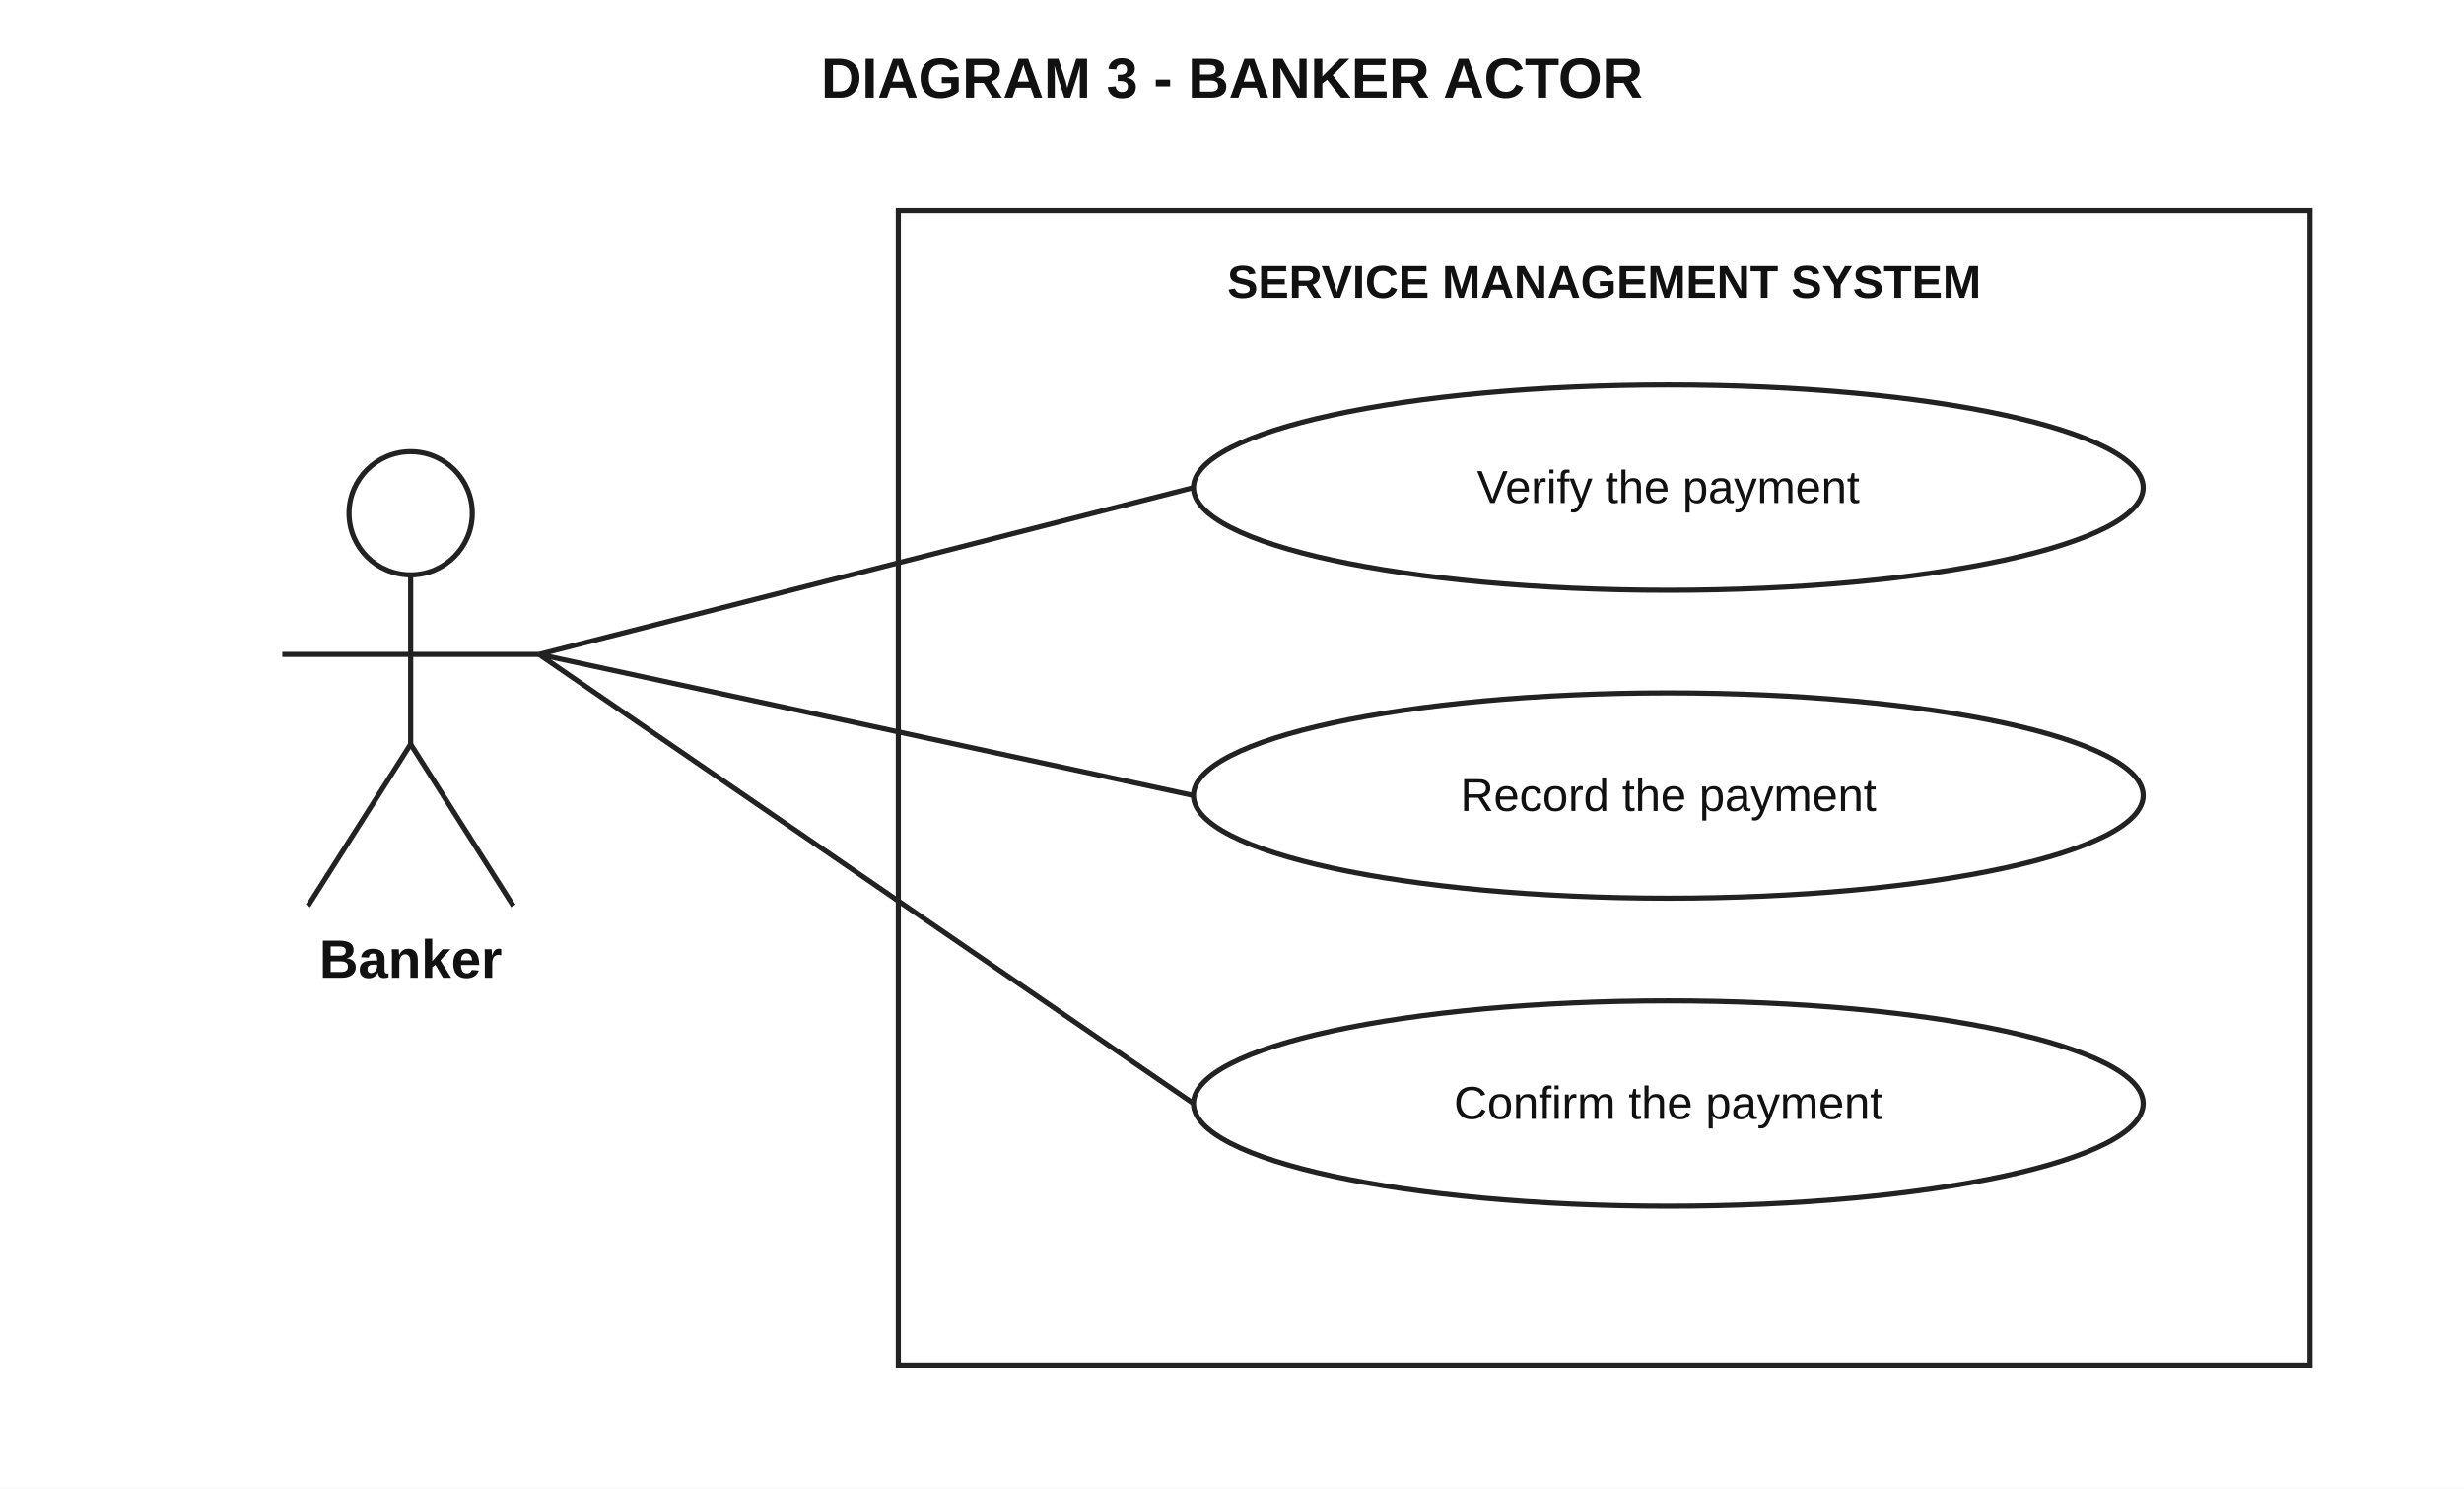
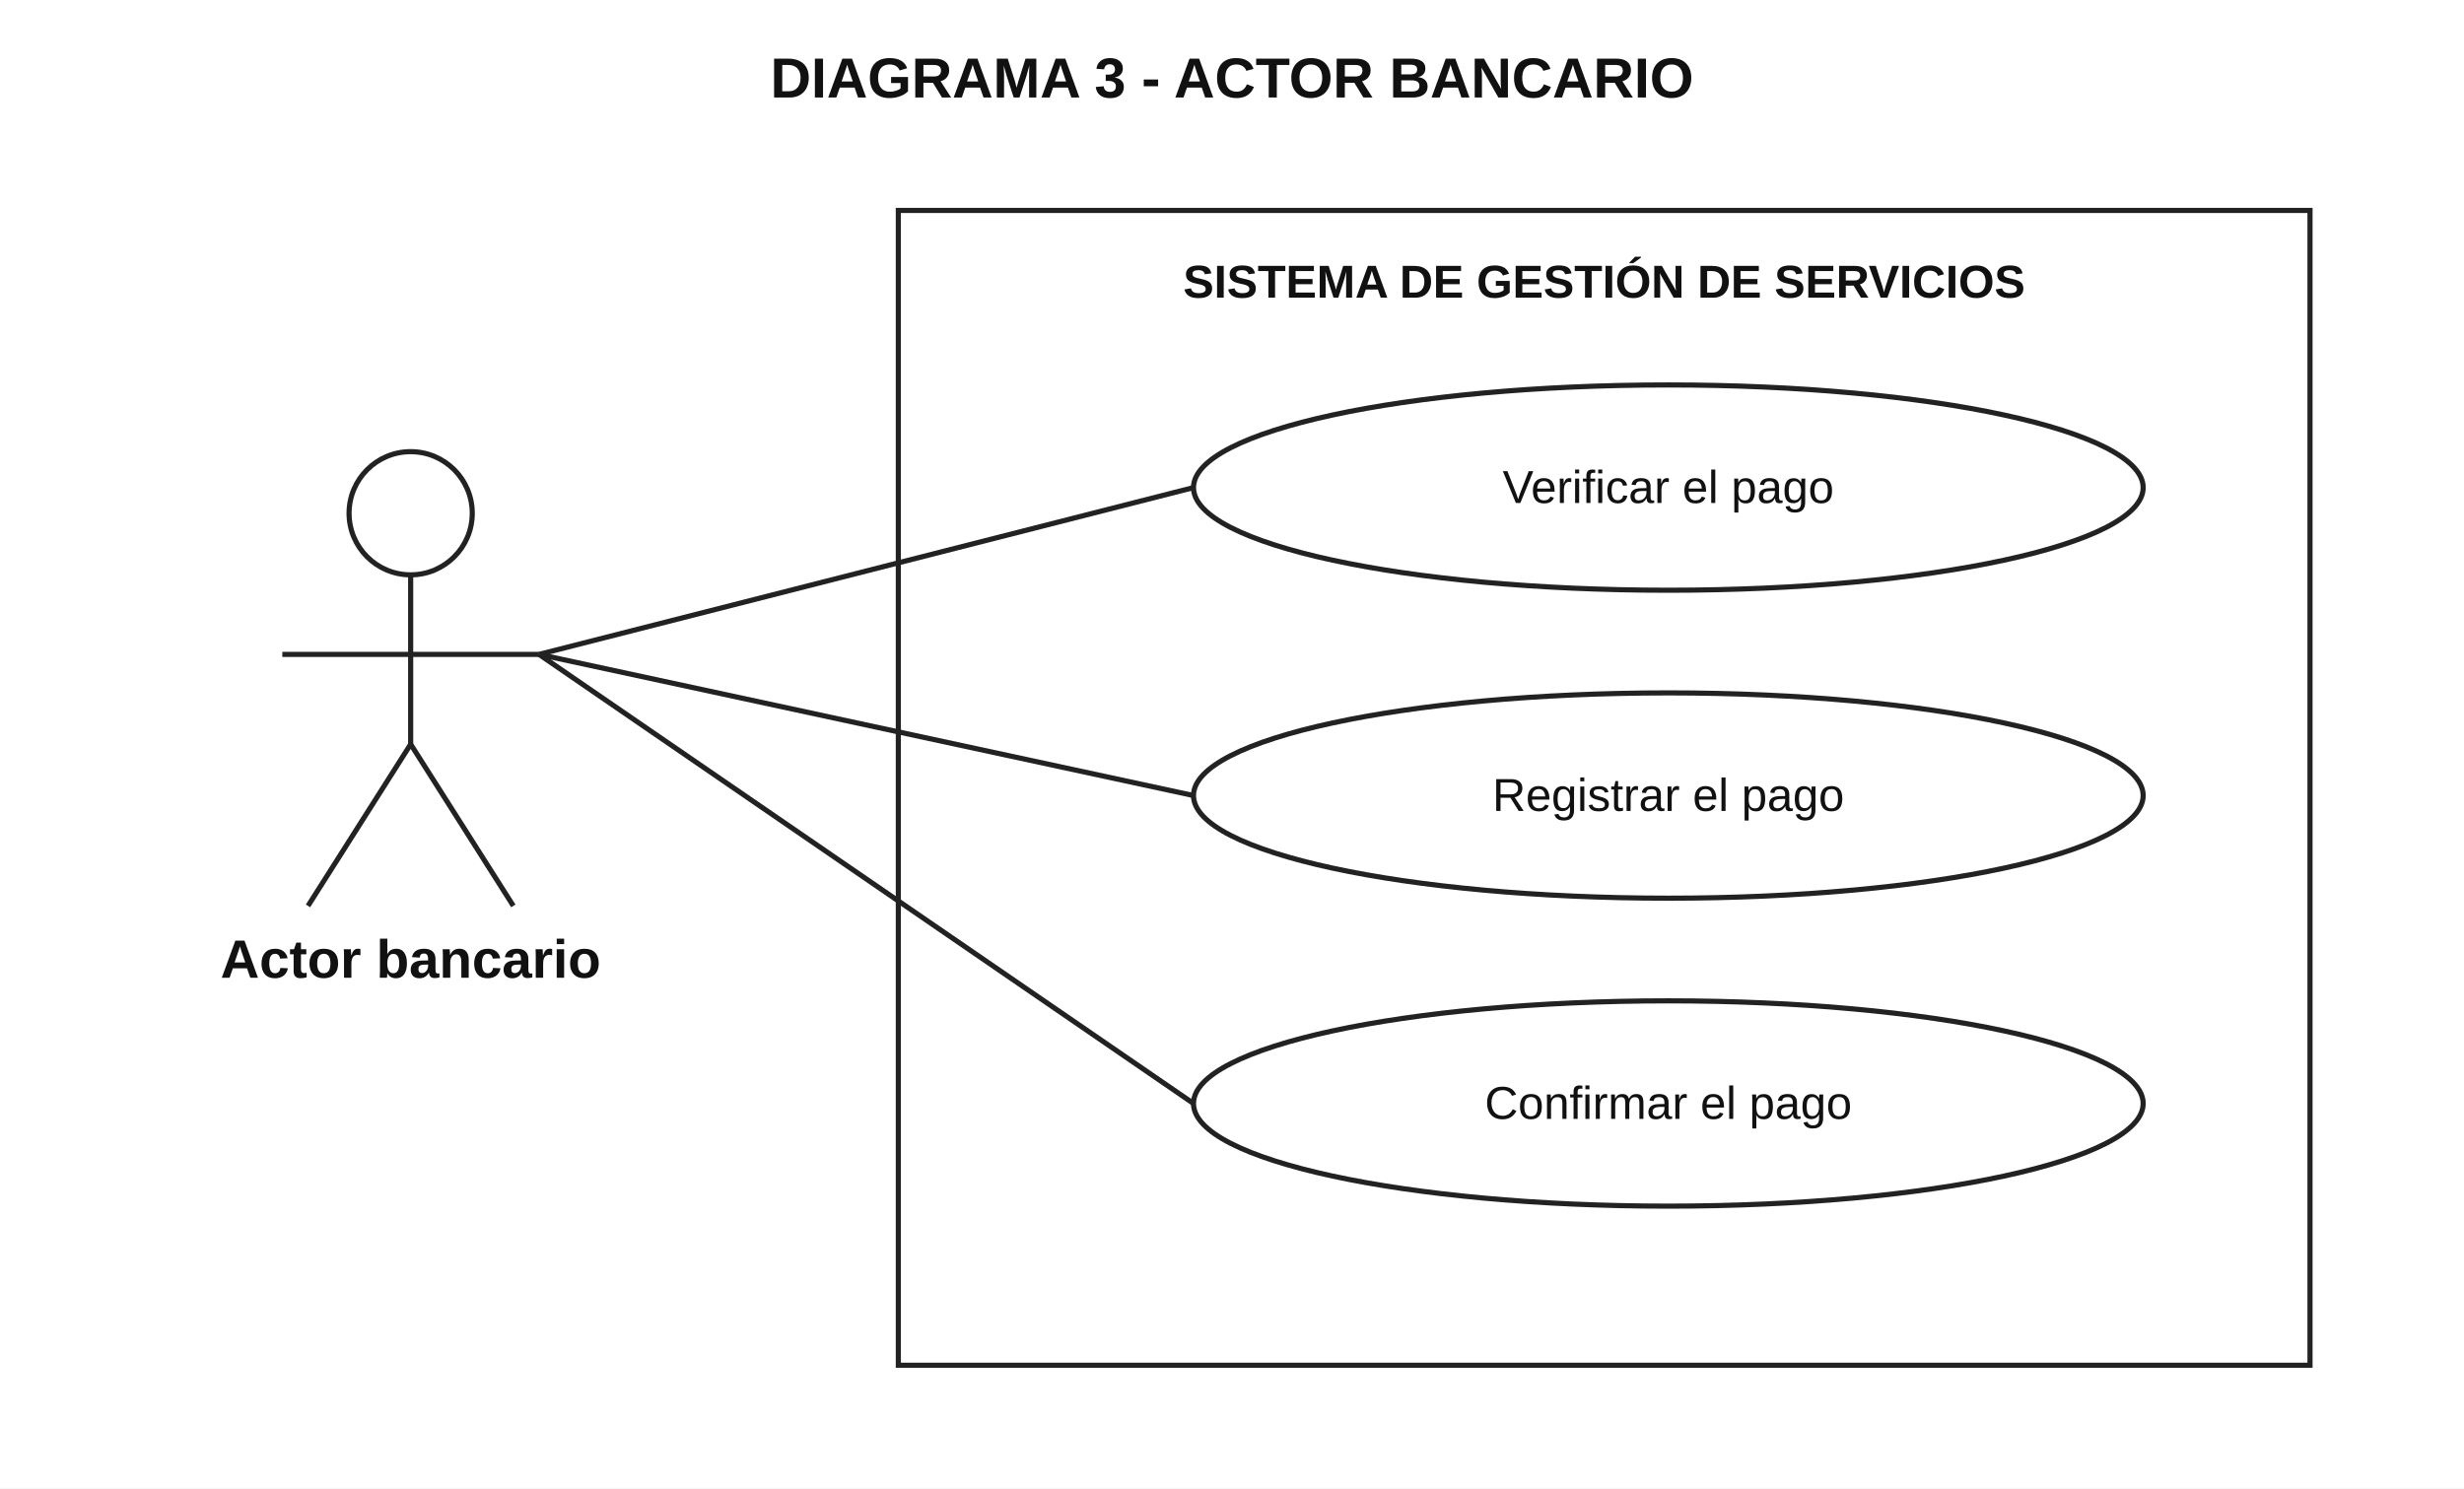
- <svg xmlns="http://www.w3.org/2000/svg" width="960" height="580" viewBox="0 0 960 580" role="img" aria-labelledby="title">
+ <svg xmlns="http://www.w3.org/2000/svg" xml:lang="es" width="960" height="580" viewBox="0 0 960 580" role="img" aria-labelledby="title">
  <defs>
    <marker id="arrow" viewBox="0 0 10 10" refX="9" refY="5" markerWidth="7" markerHeight="7" orient="auto-start-reverse">
      <path d="M 0 0 L 10 5 L 0 10 z" fill="#222" />
    </marker>
  </defs>
  <rect width="960" height="580" fill="white" />
  <g fill="white" stroke="#222" stroke-width="2">
-     <text x="480" y="38" text-anchor="middle" fill="#111" stroke="none" font-family="Arial, sans-serif" font-size="22" font-weight="bold">DIAGRAM 3 - BANKER ACTOR</text>
+     <text x="480" y="38" text-anchor="middle" fill="#111" stroke="none" font-family="Arial, sans-serif" font-size="22" font-weight="bold">DIAGRAMA 3 - ACTOR BANCARIO</text>
    <rect x="350" y="82" width="550" height="450" />
-     <text x="625" y="116" text-anchor="middle" fill="#111" stroke="none" font-family="Arial, sans-serif" font-size="18" font-weight="bold">SERVICE MANAGEMENT SYSTEM</text>
+     <text x="625" y="116" text-anchor="middle" fill="#111" stroke="none" font-family="Arial, sans-serif" font-size="18" font-weight="bold">SISTEMA DE GESTIÓN DE SERVICIOS</text>
    <circle cx="160" cy="200.0" r="24" />
    <line x1="160" y1="224.0" x2="160" y2="290.0" />
    <line x1="110" y1="255.0" x2="210" y2="255.0" />
    <line x1="160" y1="290.0" x2="120" y2="353.0" />
    <line x1="160" y1="290.0" x2="200" y2="353.0" />
-     <text x="160" y="381.0" text-anchor="middle" fill="#111" stroke="none" font-family="Arial, sans-serif" font-size="21" font-weight="bold">Banker</text>
+     <text x="160" y="381.0" text-anchor="middle" fill="#111" stroke="none" font-family="Arial, sans-serif" font-size="21" font-weight="bold">Actor bancario</text>
    <line x1="210" y1="255.0" x2="465" y2="190" />
    <ellipse cx="650" cy="190" rx="185" ry="40" />
-     <text x="650" y="196" text-anchor="middle" fill="#111" stroke="none" font-family="Arial, sans-serif" font-size="18" font-weight="normal">Verify the payment</text>
+     <text x="650" y="196" text-anchor="middle" fill="#111" stroke="none" font-family="Arial, sans-serif" font-size="18" font-weight="normal">Verificar el pago</text>
    <line x1="210" y1="255.0" x2="465" y2="310" />
    <ellipse cx="650" cy="310" rx="185" ry="40" />
-     <text x="650" y="316" text-anchor="middle" fill="#111" stroke="none" font-family="Arial, sans-serif" font-size="18" font-weight="normal">Record the payment</text>
+     <text x="650" y="316" text-anchor="middle" fill="#111" stroke="none" font-family="Arial, sans-serif" font-size="18" font-weight="normal">Registrar el pago</text>
    <line x1="210" y1="255.0" x2="465" y2="430" />
    <ellipse cx="650" cy="430" rx="185" ry="40" />
-     <text x="650" y="436" text-anchor="middle" fill="#111" stroke="none" font-family="Arial, sans-serif" font-size="18" font-weight="normal">Confirm the payment</text>
+     <text x="650" y="436" text-anchor="middle" fill="#111" stroke="none" font-family="Arial, sans-serif" font-size="18" font-weight="normal">Confirmar el pago</text>
  </g>
</svg>
